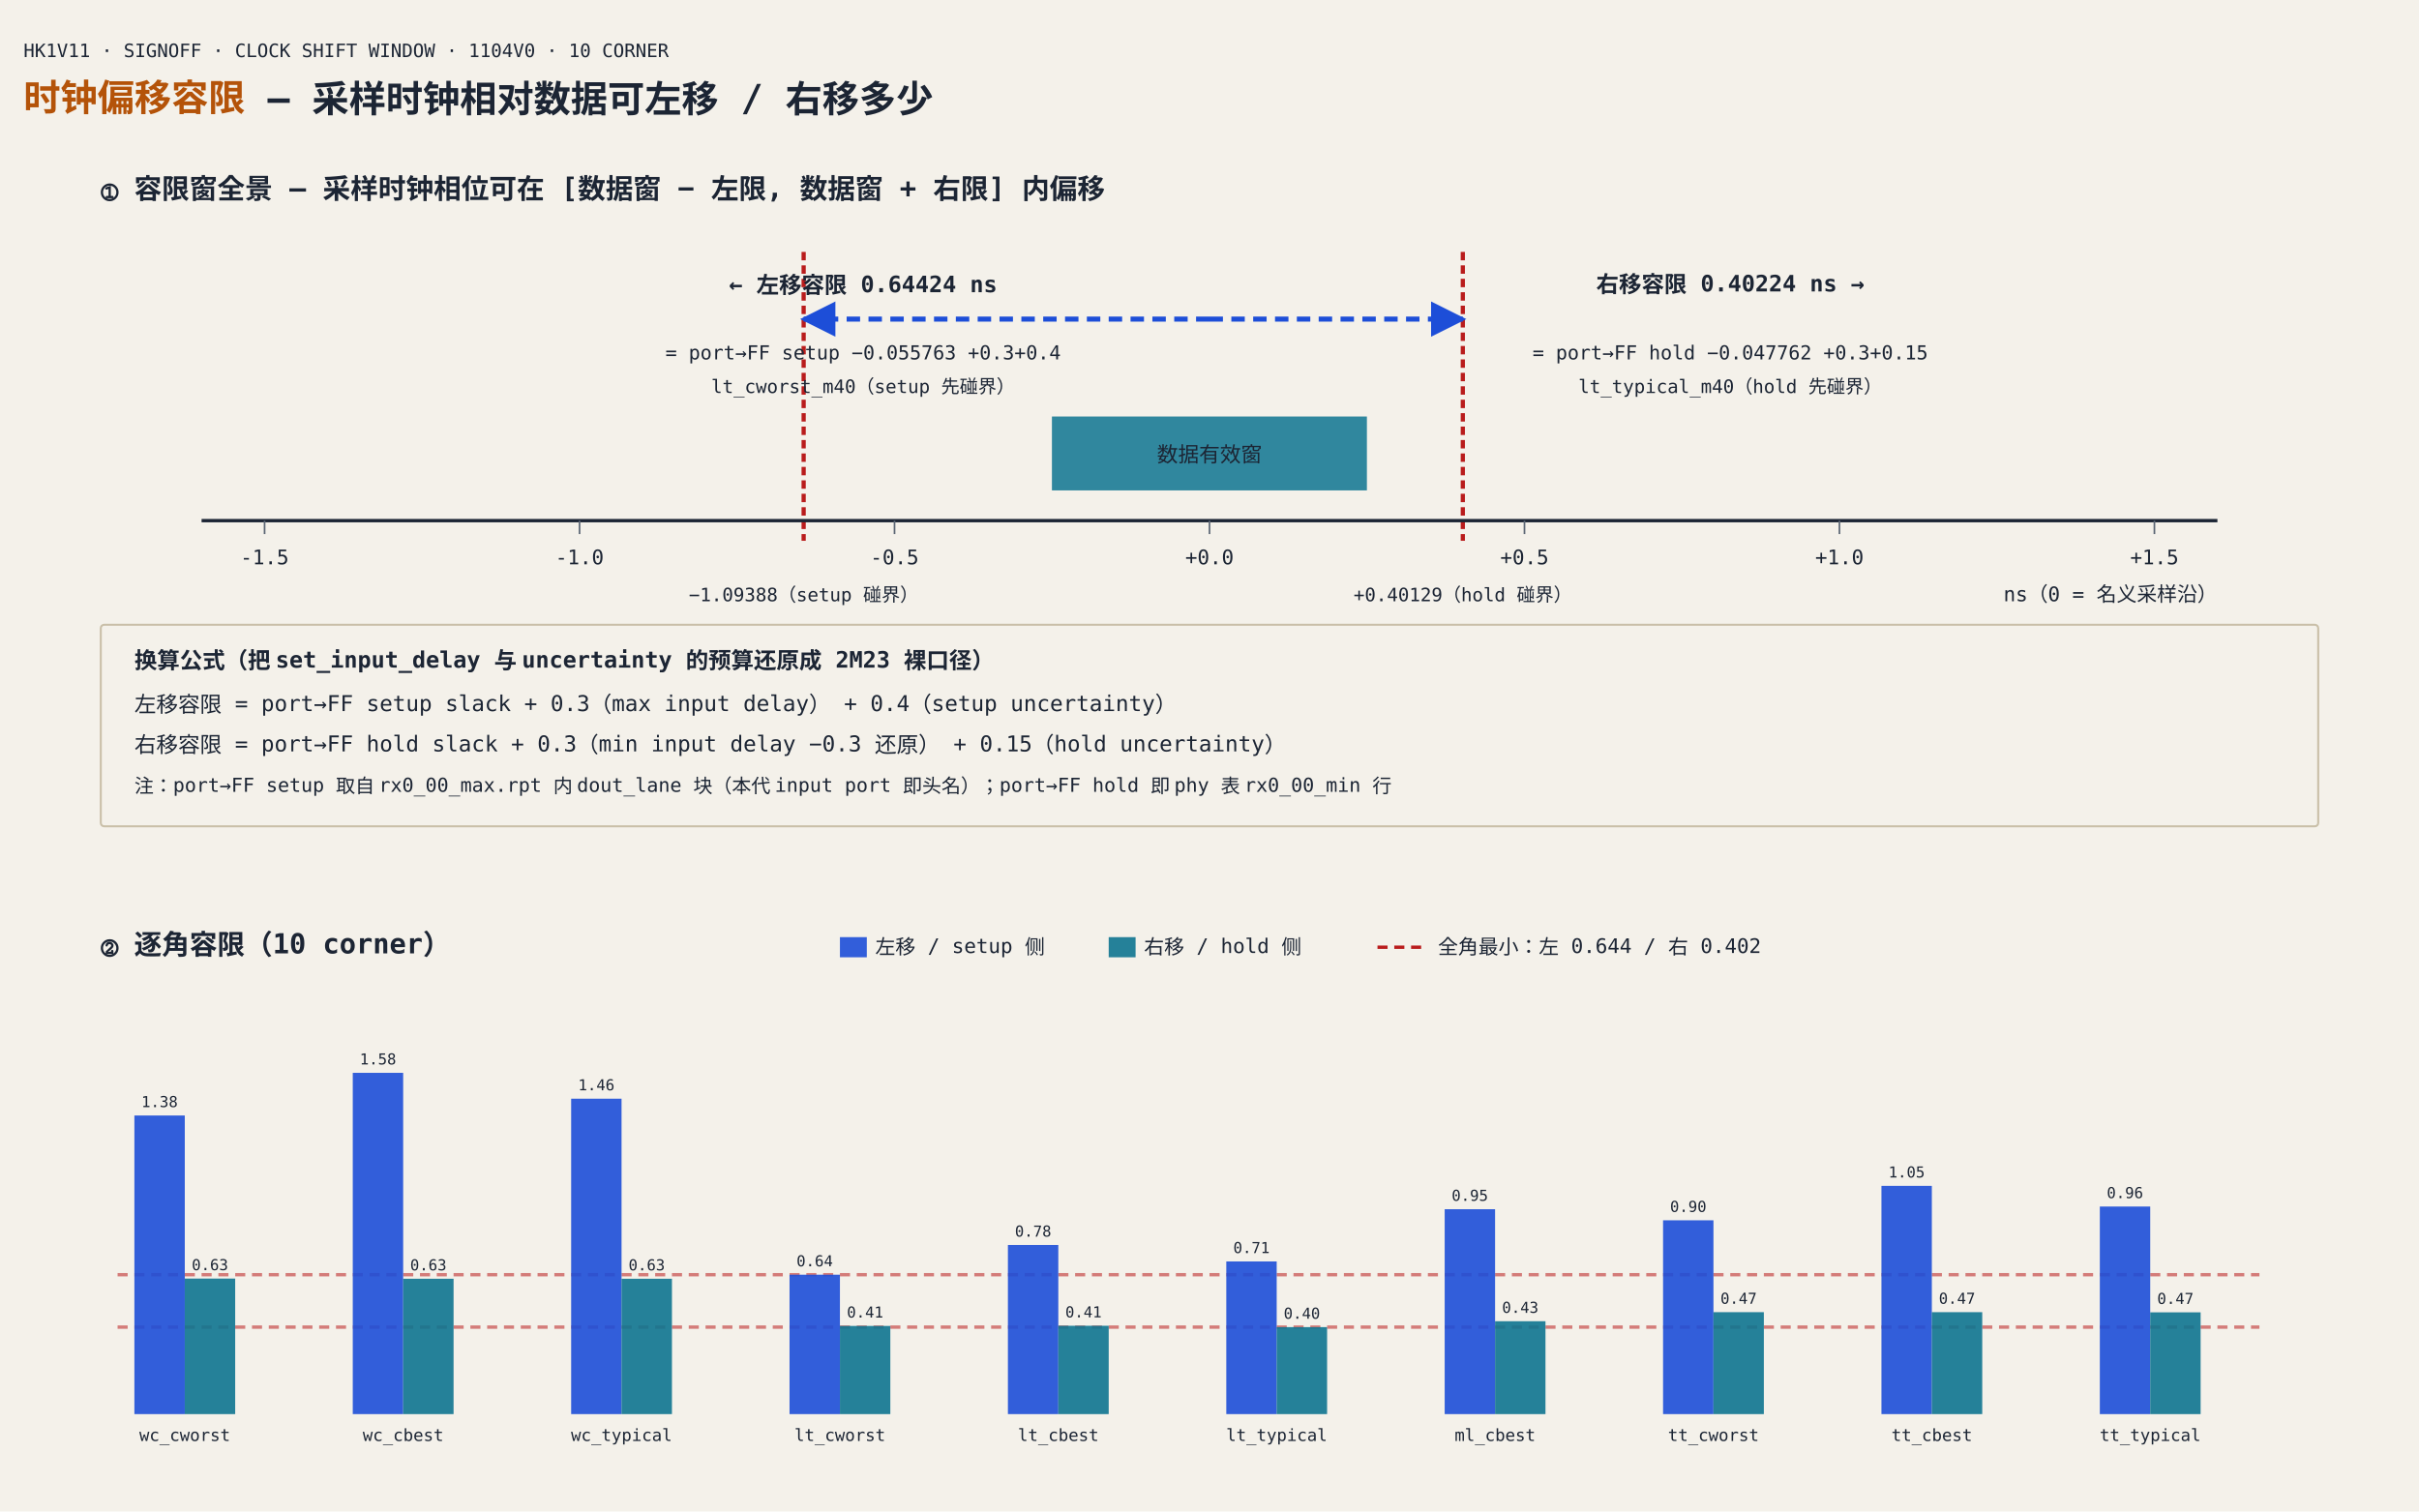
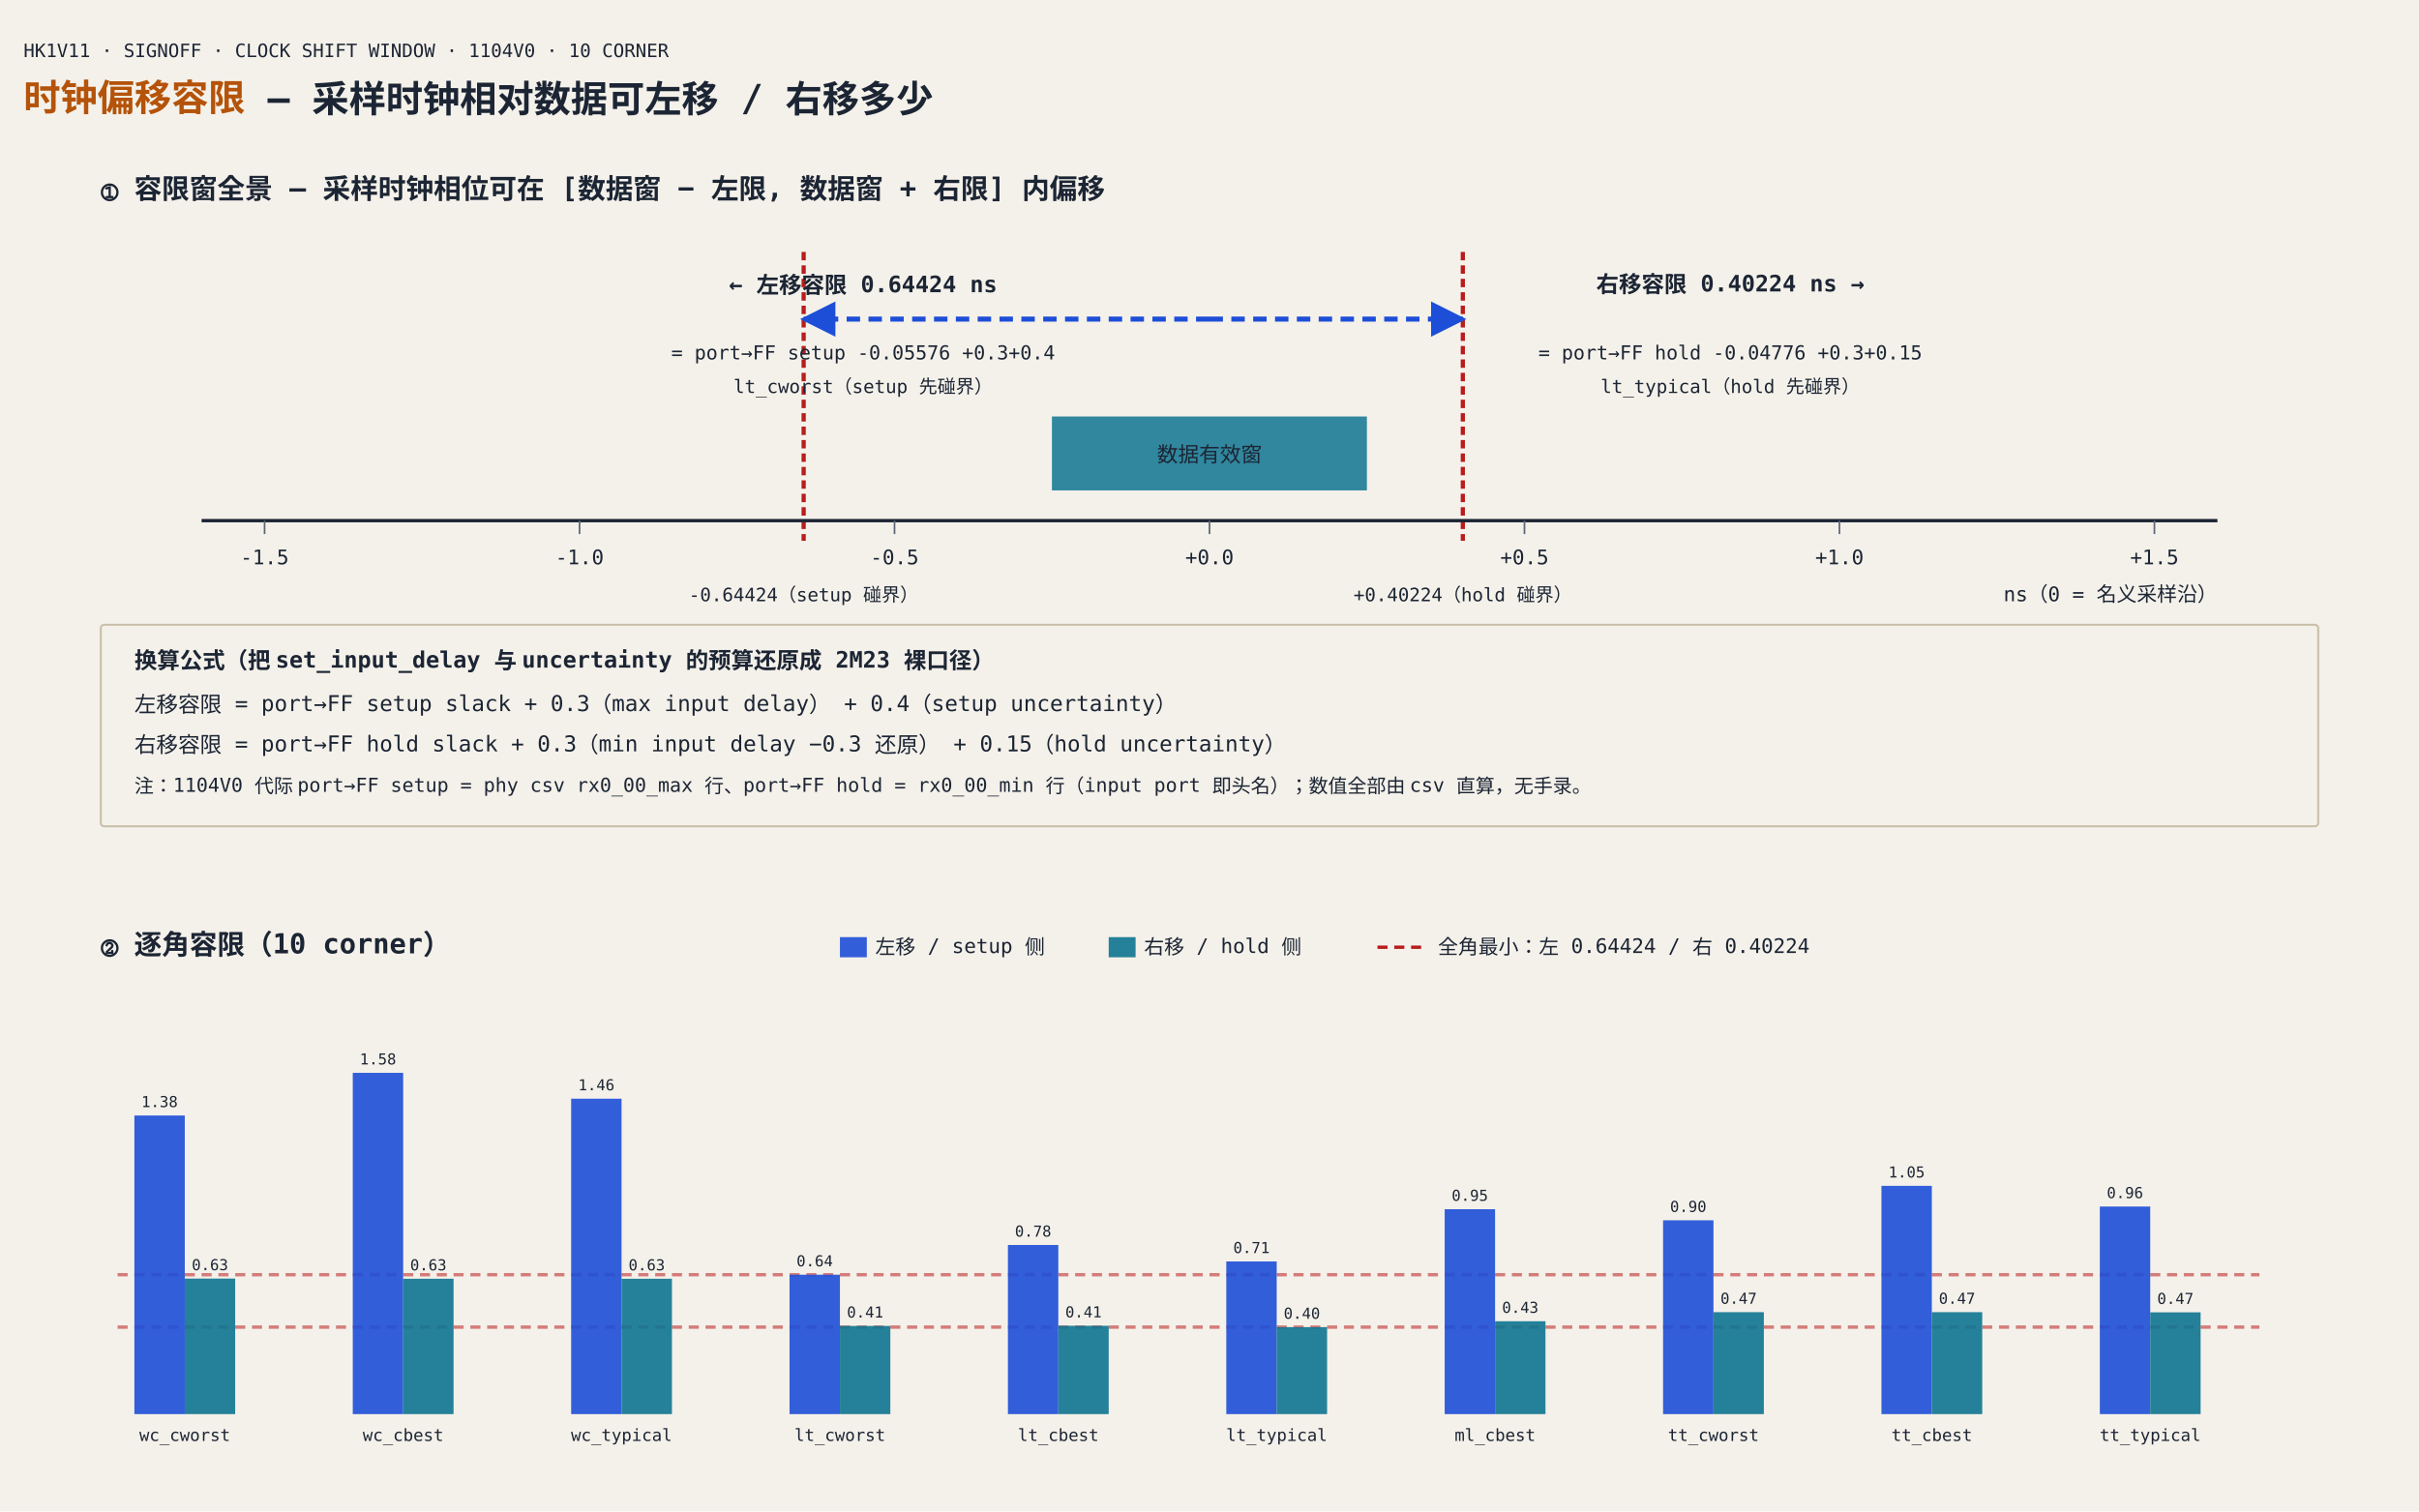
<svg xmlns="http://www.w3.org/2000/svg" width="1440" height="900" viewBox="0 0 1440 900">
  <style>text{font-family:"Microsoft YaHei","Noto Sans SC",monospace;fill:#1c2534}.mono{font-family:Consolas,"Microsoft YaHei",monospace}</style>
  <defs>
    <marker id="mB" viewBox="0 0 10 10" refX="9" refY="5" markerWidth="7" markerHeight="7" orient="auto-start-reverse">
      <path d="M0,0 L10,5 L0,10 z" fill="#1d4ed8" />
    </marker>
  </defs>
  <rect width="1440" height="900" fill="#f4f1ea" />
  <text x="14" y="34" font-size="11" fill="#b45309" class="mono">HK1V11 · SIGNOFF · CLOCK SHIFT WINDOW · 1104V0 · 10 CORNER</text>
  <text x="14" y="66" font-size="22" font-weight="bold">
    <tspan fill="#b45309">时钟偏移容限</tspan> — 采样时钟相对数据可左移 / 右移多少</text>
  <rect class="panel" x="40" y="90" width="1360" height="430" rx="2" fill="#fffdf7" stroke="#c9bfa8" stroke-width="1.5" />
  <text x="60" y="118" font-size="16.5" font-weight="bold">① 容限窗全景 — 采样时钟相位可在 [数据窗 − 左限, 数据窗 + 右限] 内偏移</text>
  <line x1="478.4" y1="150" x2="478.4" y2="322" stroke="#b91c1c" stroke-width="2.5" stroke-dasharray="5,3" class="boundPulse" />
-   <text x="478.4" y="358" font-size="11" fill="#b91c1c" class="mono" text-anchor="middle">−1.09388（setup 碰界）</text>
+   <text x="478.4" y="358" font-size="11" fill="#b91c1c" class="mono" text-anchor="middle">-0.64424（setup 碰界）</text>
  <line x1="870.8" y1="150" x2="870.8" y2="322" stroke="#b91c1c" stroke-width="2.5" stroke-dasharray="5,3" class="boundPulse" />
-   <text x="870.8" y="358" font-size="11" fill="#b91c1c" class="mono" text-anchor="middle">+0.40129（hold 碰界）</text>
+   <text x="870.8" y="358" font-size="11" fill="#b91c1c" class="mono" text-anchor="middle">+0.40224（hold 碰界）</text>
  <line x1="120" y1="310" x2="1320" y2="310" stroke="#1c2534" stroke-width="2" />
  <line x1="157.5" y1="310" x2="157.5" y2="318" stroke="#5b6675" stroke-width="1" />
  <text x="157.5" y="336" font-size="12" text-anchor="middle" class="mono" fill="#5b6675">-1.5</text>
  <line x1="345.0" y1="310" x2="345.0" y2="318" stroke="#5b6675" stroke-width="1" />
  <text x="345.0" y="336" font-size="12" text-anchor="middle" class="mono" fill="#5b6675">-1.0</text>
  <line x1="532.5" y1="310" x2="532.5" y2="318" stroke="#5b6675" stroke-width="1" />
  <text x="532.5" y="336" font-size="12" text-anchor="middle" class="mono" fill="#5b6675">-0.5</text>
  <line x1="720.0" y1="310" x2="720.0" y2="318" stroke="#5b6675" stroke-width="1" />
  <text x="720.0" y="336" font-size="12" text-anchor="middle" class="mono" fill="#5b6675">+0.0</text>
  <line x1="907.5" y1="310" x2="907.5" y2="318" stroke="#5b6675" stroke-width="1" />
  <text x="907.5" y="336" font-size="12" text-anchor="middle" class="mono" fill="#5b6675">+0.5</text>
  <line x1="1095.0" y1="310" x2="1095.0" y2="318" stroke="#5b6675" stroke-width="1" />
  <text x="1095.0" y="336" font-size="12" text-anchor="middle" class="mono" fill="#5b6675">+1.0</text>
  <line x1="1282.5" y1="310" x2="1282.5" y2="318" stroke="#5b6675" stroke-width="1" />
  <text x="1282.5" y="336" font-size="12" text-anchor="middle" class="mono" fill="#5b6675">+1.5</text>
  <text x="1320" y="358" font-size="12" class="mono" fill="#5b6675" text-anchor="end">ns（0 = 名义采样沿）</text>
  <rect x="626.2" y="248" width="187.5" height="44" fill="#0e7490" opacity="0.85" />
  <text x="720.0" y="275" font-size="12.5" fill="#fffdf7" text-anchor="middle">数据有效窗</text>
  <line x1="720.0" y1="190" x2="478.4" y2="190" stroke="#1d4ed8" stroke-width="3" class="arrowDash" marker-end="url(#mB)" />
  <text x="513.8" y="174" font-size="13.5" fill="#1d4ed8" text-anchor="middle" font-weight="bold">← 左移容限 0.64424 ns</text>
-   <text x="513.8" y="214" font-size="11.5" class="mono" fill="#1d4ed8" text-anchor="middle">= port→FF setup −0.055763 +0.3+0.4</text>
-   <text x="513.8" y="234" font-size="11" fill="#5b6675" text-anchor="middle">lt_cworst_m40（setup 先碰界）</text>
+   <text x="513.8" y="214" font-size="11.5" class="mono" fill="#1d4ed8" text-anchor="middle">= port→FF setup -0.05576 +0.3+0.4</text>
+   <text x="513.8" y="234" font-size="11" fill="#5b6675" text-anchor="middle">lt_cworst（setup 先碰界）</text>
  <line x1="720.0" y1="190" x2="870.8" y2="190" stroke="#1d4ed8" stroke-width="3" class="arrowDash" marker-end="url(#mB)" />
  <text x="1030.0" y="174" font-size="13.5" fill="#1d4ed8" text-anchor="middle" font-weight="bold">右移容限 0.40224 ns →</text>
-   <text x="1030.0" y="214" font-size="11.5" class="mono" fill="#1d4ed8" text-anchor="middle">= port→FF hold −0.047762 +0.3+0.15</text>
-   <text x="1030.0" y="234" font-size="11" fill="#5b6675" text-anchor="middle">lt_typical_m40（hold 先碰界）</text>
+   <text x="1030.0" y="214" font-size="11.5" class="mono" fill="#1d4ed8" text-anchor="middle">= port→FF hold -0.04776 +0.3+0.15</text>
+   <text x="1030.0" y="234" font-size="11" fill="#5b6675" text-anchor="middle">lt_typical（hold 先碰界）</text>
  <rect x="60" y="372" width="1320" height="120" rx="2" fill="#f4f1ea" stroke="#c9bfa8" stroke-width="1.2" class="formulaGlow" />
  <text x="80" y="398" font-size="13.5" font-weight="bold" fill="#b45309">换算公式（把 set_input_delay 与 uncertainty 的预算还原成 2M23 裸口径）</text>
  <text x="80" y="424" font-size="13" class="mono">左移容限 = port→FF setup slack + 0.3（max input delay） + 0.4（setup uncertainty）</text>
  <text x="80" y="448" font-size="13" class="mono">右移容限 = port→FF hold slack + 0.3（min input delay −0.3 还原） + 0.15（hold uncertainty）</text>
-   <text x="80" y="472" font-size="11.5" fill="#5b6675">注：port→FF setup 取自 rx0_00_max.rpt 内 dout_lane 块（本代 input port 即头名）；port→FF hold 即 phy 表 rx0_00_min 行</text>
+   <text x="80" y="472" font-size="11.5" fill="#5b6675">注：1104V0 代际 port→FF setup = phy csv rx0_00_max 行、port→FF hold = rx0_00_min 行（input port 即头名）；数值全部由 csv 直算，无手录。</text>
  <rect class="panel" style="animation-delay:.15s" x="40" y="540" width="1360" height="330" rx="2" fill="#fffdf7" stroke="#c9bfa8" stroke-width="1.5" />
  <text x="60" y="568" font-size="16.5" font-weight="bold">② 逐角容限（10 corner）</text>
  <rect x="500" y="558" width="16" height="12" fill="#1d4ed8" opacity="0.9" />
  <text x="521" y="568" font-size="12">左移 / setup 侧</text>
  <rect x="660" y="558" width="16" height="12" fill="#0e7490" opacity="0.9" />
  <text x="681" y="568" font-size="12">右移 / hold 侧</text>
  <line x1="820" y1="564" x2="848" y2="564" stroke="#b91c1c" stroke-width="2" stroke-dasharray="6,4" />
-   <text x="856" y="568" font-size="12" fill="#b91c1c">全角最小：左 0.644 / 右 0.402</text>
+   <text x="856" y="568" font-size="12" fill="#b91c1c">全角最小：左 0.64424 / 右 0.40224</text>
  <line x1="70" y1="759.0" x2="1345" y2="759.0" stroke="#b91c1c" stroke-width="2" stroke-dasharray="6,4" opacity="0.55" />
  <line x1="70" y1="790.2" x2="1345" y2="790.2" stroke="#b91c1c" stroke-width="2" stroke-dasharray="6,4" opacity="0.55" />
  <rect x="80" y="664.2" width="30" height="177.8" fill="#1d4ed8" opacity="0.9" />
  <rect x="110" y="761.3" width="30" height="80.7" fill="#0e7490" opacity="0.9" />
  <text x="95" y="659.2" font-size="9" text-anchor="middle" class="mono" fill="#1d4ed8">1.38</text>
  <text x="125" y="756.3" font-size="9" text-anchor="middle" class="mono" fill="#0e7490">0.63</text>
  <text x="110" y="858" font-size="10" text-anchor="middle" class="mono" fill="#5b6675">wc_cworst</text>
  <rect x="210" y="638.8" width="30" height="203.2" fill="#1d4ed8" opacity="0.9" />
  <rect x="240" y="761.4" width="30" height="80.6" fill="#0e7490" opacity="0.9" />
  <text x="225" y="633.8" font-size="9" text-anchor="middle" class="mono" fill="#1d4ed8">1.58</text>
  <text x="255" y="756.4" font-size="9" text-anchor="middle" class="mono" fill="#0e7490">0.63</text>
  <text x="240" y="858" font-size="10" text-anchor="middle" class="mono" fill="#5b6675">wc_cbest</text>
  <rect x="340" y="654.2" width="30" height="187.8" fill="#1d4ed8" opacity="0.9" />
  <rect x="370" y="761.4" width="30" height="80.6" fill="#0e7490" opacity="0.9" />
  <text x="355" y="649.2" font-size="9" text-anchor="middle" class="mono" fill="#1d4ed8">1.46</text>
  <text x="385" y="756.4" font-size="9" text-anchor="middle" class="mono" fill="#0e7490">0.63</text>
  <text x="370" y="858" font-size="10" text-anchor="middle" class="mono" fill="#5b6675">wc_typical</text>
  <rect x="470" y="759.0" width="30" height="83.0" fill="#1d4ed8" opacity="0.9" />
  <rect x="500" y="789.5" width="30" height="52.5" fill="#0e7490" opacity="0.9" />
  <text x="485" y="754.0" font-size="9" text-anchor="middle" class="mono" fill="#1d4ed8">0.64</text>
  <text x="515" y="784.5" font-size="9" text-anchor="middle" class="mono" fill="#0e7490">0.41</text>
  <text x="500" y="858" font-size="10" text-anchor="middle" class="mono" fill="#5b6675">lt_cworst</text>
  <rect x="600" y="741.3" width="30" height="100.7" fill="#1d4ed8" opacity="0.9" />
  <rect x="630" y="789.4" width="30" height="52.6" fill="#0e7490" opacity="0.9" />
  <text x="615" y="736.3" font-size="9" text-anchor="middle" class="mono" fill="#1d4ed8">0.78</text>
  <text x="645" y="784.4" font-size="9" text-anchor="middle" class="mono" fill="#0e7490">0.41</text>
  <text x="630" y="858" font-size="10" text-anchor="middle" class="mono" fill="#5b6675">lt_cbest</text>
  <rect x="730" y="751.1" width="30" height="90.9" fill="#1d4ed8" opacity="0.9" />
  <rect x="760" y="790.2" width="30" height="51.8" fill="#0e7490" opacity="0.9" />
  <text x="745" y="746.1" font-size="9" text-anchor="middle" class="mono" fill="#1d4ed8">0.71</text>
  <text x="775" y="785.2" font-size="9" text-anchor="middle" class="mono" fill="#0e7490">0.40</text>
  <text x="760" y="858" font-size="10" text-anchor="middle" class="mono" fill="#5b6675">lt_typical</text>
  <rect x="860" y="720.0" width="30" height="122.0" fill="#1d4ed8" opacity="0.9" />
  <rect x="890" y="786.7" width="30" height="55.3" fill="#0e7490" opacity="0.9" />
  <text x="875" y="715.0" font-size="9" text-anchor="middle" class="mono" fill="#1d4ed8">0.95</text>
  <text x="905" y="781.7" font-size="9" text-anchor="middle" class="mono" fill="#0e7490">0.43</text>
  <text x="890" y="858" font-size="10" text-anchor="middle" class="mono" fill="#5b6675">ml_cbest</text>
  <rect x="990" y="726.6" width="30" height="115.4" fill="#1d4ed8" opacity="0.9" />
  <rect x="1020" y="781.3" width="30" height="60.7" fill="#0e7490" opacity="0.9" />
  <text x="1005" y="721.6" font-size="9" text-anchor="middle" class="mono" fill="#1d4ed8">0.90</text>
  <text x="1035" y="776.3" font-size="9" text-anchor="middle" class="mono" fill="#0e7490">0.47</text>
  <text x="1020" y="858" font-size="10" text-anchor="middle" class="mono" fill="#5b6675">tt_cworst</text>
  <rect x="1120" y="706.1" width="30" height="135.9" fill="#1d4ed8" opacity="0.9" />
  <rect x="1150" y="781.3" width="30" height="60.7" fill="#0e7490" opacity="0.9" />
  <text x="1135" y="701.1" font-size="9" text-anchor="middle" class="mono" fill="#1d4ed8">1.05</text>
  <text x="1165" y="776.3" font-size="9" text-anchor="middle" class="mono" fill="#0e7490">0.47</text>
  <text x="1150" y="858" font-size="10" text-anchor="middle" class="mono" fill="#5b6675">tt_cbest</text>
  <rect x="1250" y="718.4" width="30" height="123.6" fill="#1d4ed8" opacity="0.9" />
  <rect x="1280" y="781.4" width="30" height="60.6" fill="#0e7490" opacity="0.9" />
  <text x="1265" y="713.4" font-size="9" text-anchor="middle" class="mono" fill="#1d4ed8">0.96</text>
  <text x="1295" y="776.4" font-size="9" text-anchor="middle" class="mono" fill="#0e7490">0.47</text>
  <text x="1280" y="858" font-size="10" text-anchor="middle" class="mono" fill="#5b6675">tt_typical</text>
  <style>
.head, .panel { opacity:0; animation: rowIn .35s cubic-bezier(.22,.7,.3,1) forwards; }
.row { opacity:0; animation: rowIn .3s ease forwards; }
@keyframes rowIn { from { opacity:0; transform:translateY(4px); } to { opacity:1; transform:none; } }
.arrowDash { stroke-dasharray: 8,5; animation: arrowGrow 2.4s linear infinite; }
@keyframes arrowGrow { 0% { stroke-dashoffset:0; } 100% { stroke-dashoffset:-52; } }
.boundPulse { animation: boundGlow 1.5s ease-in-out infinite; }
@keyframes boundGlow { 0%,100% { opacity:1; filter:drop-shadow(0 0 0 rgba(185,28,28,0)); } 50% { opacity:.7; filter:drop-shadow(0 0 6px rgba(185,28,28,.8)); } }
.formulaGlow { animation: fGlow 2s ease-in-out infinite; }
@keyframes fGlow { 0%,100% { opacity:1; } 50% { opacity:.75; } }
@media (prefers-reduced-motion:reduce) { *{animation:none!important} .head,.panel,.row{opacity:1!important} .arrowDash{stroke-dasharray:none!important} }
</style>
</svg>
